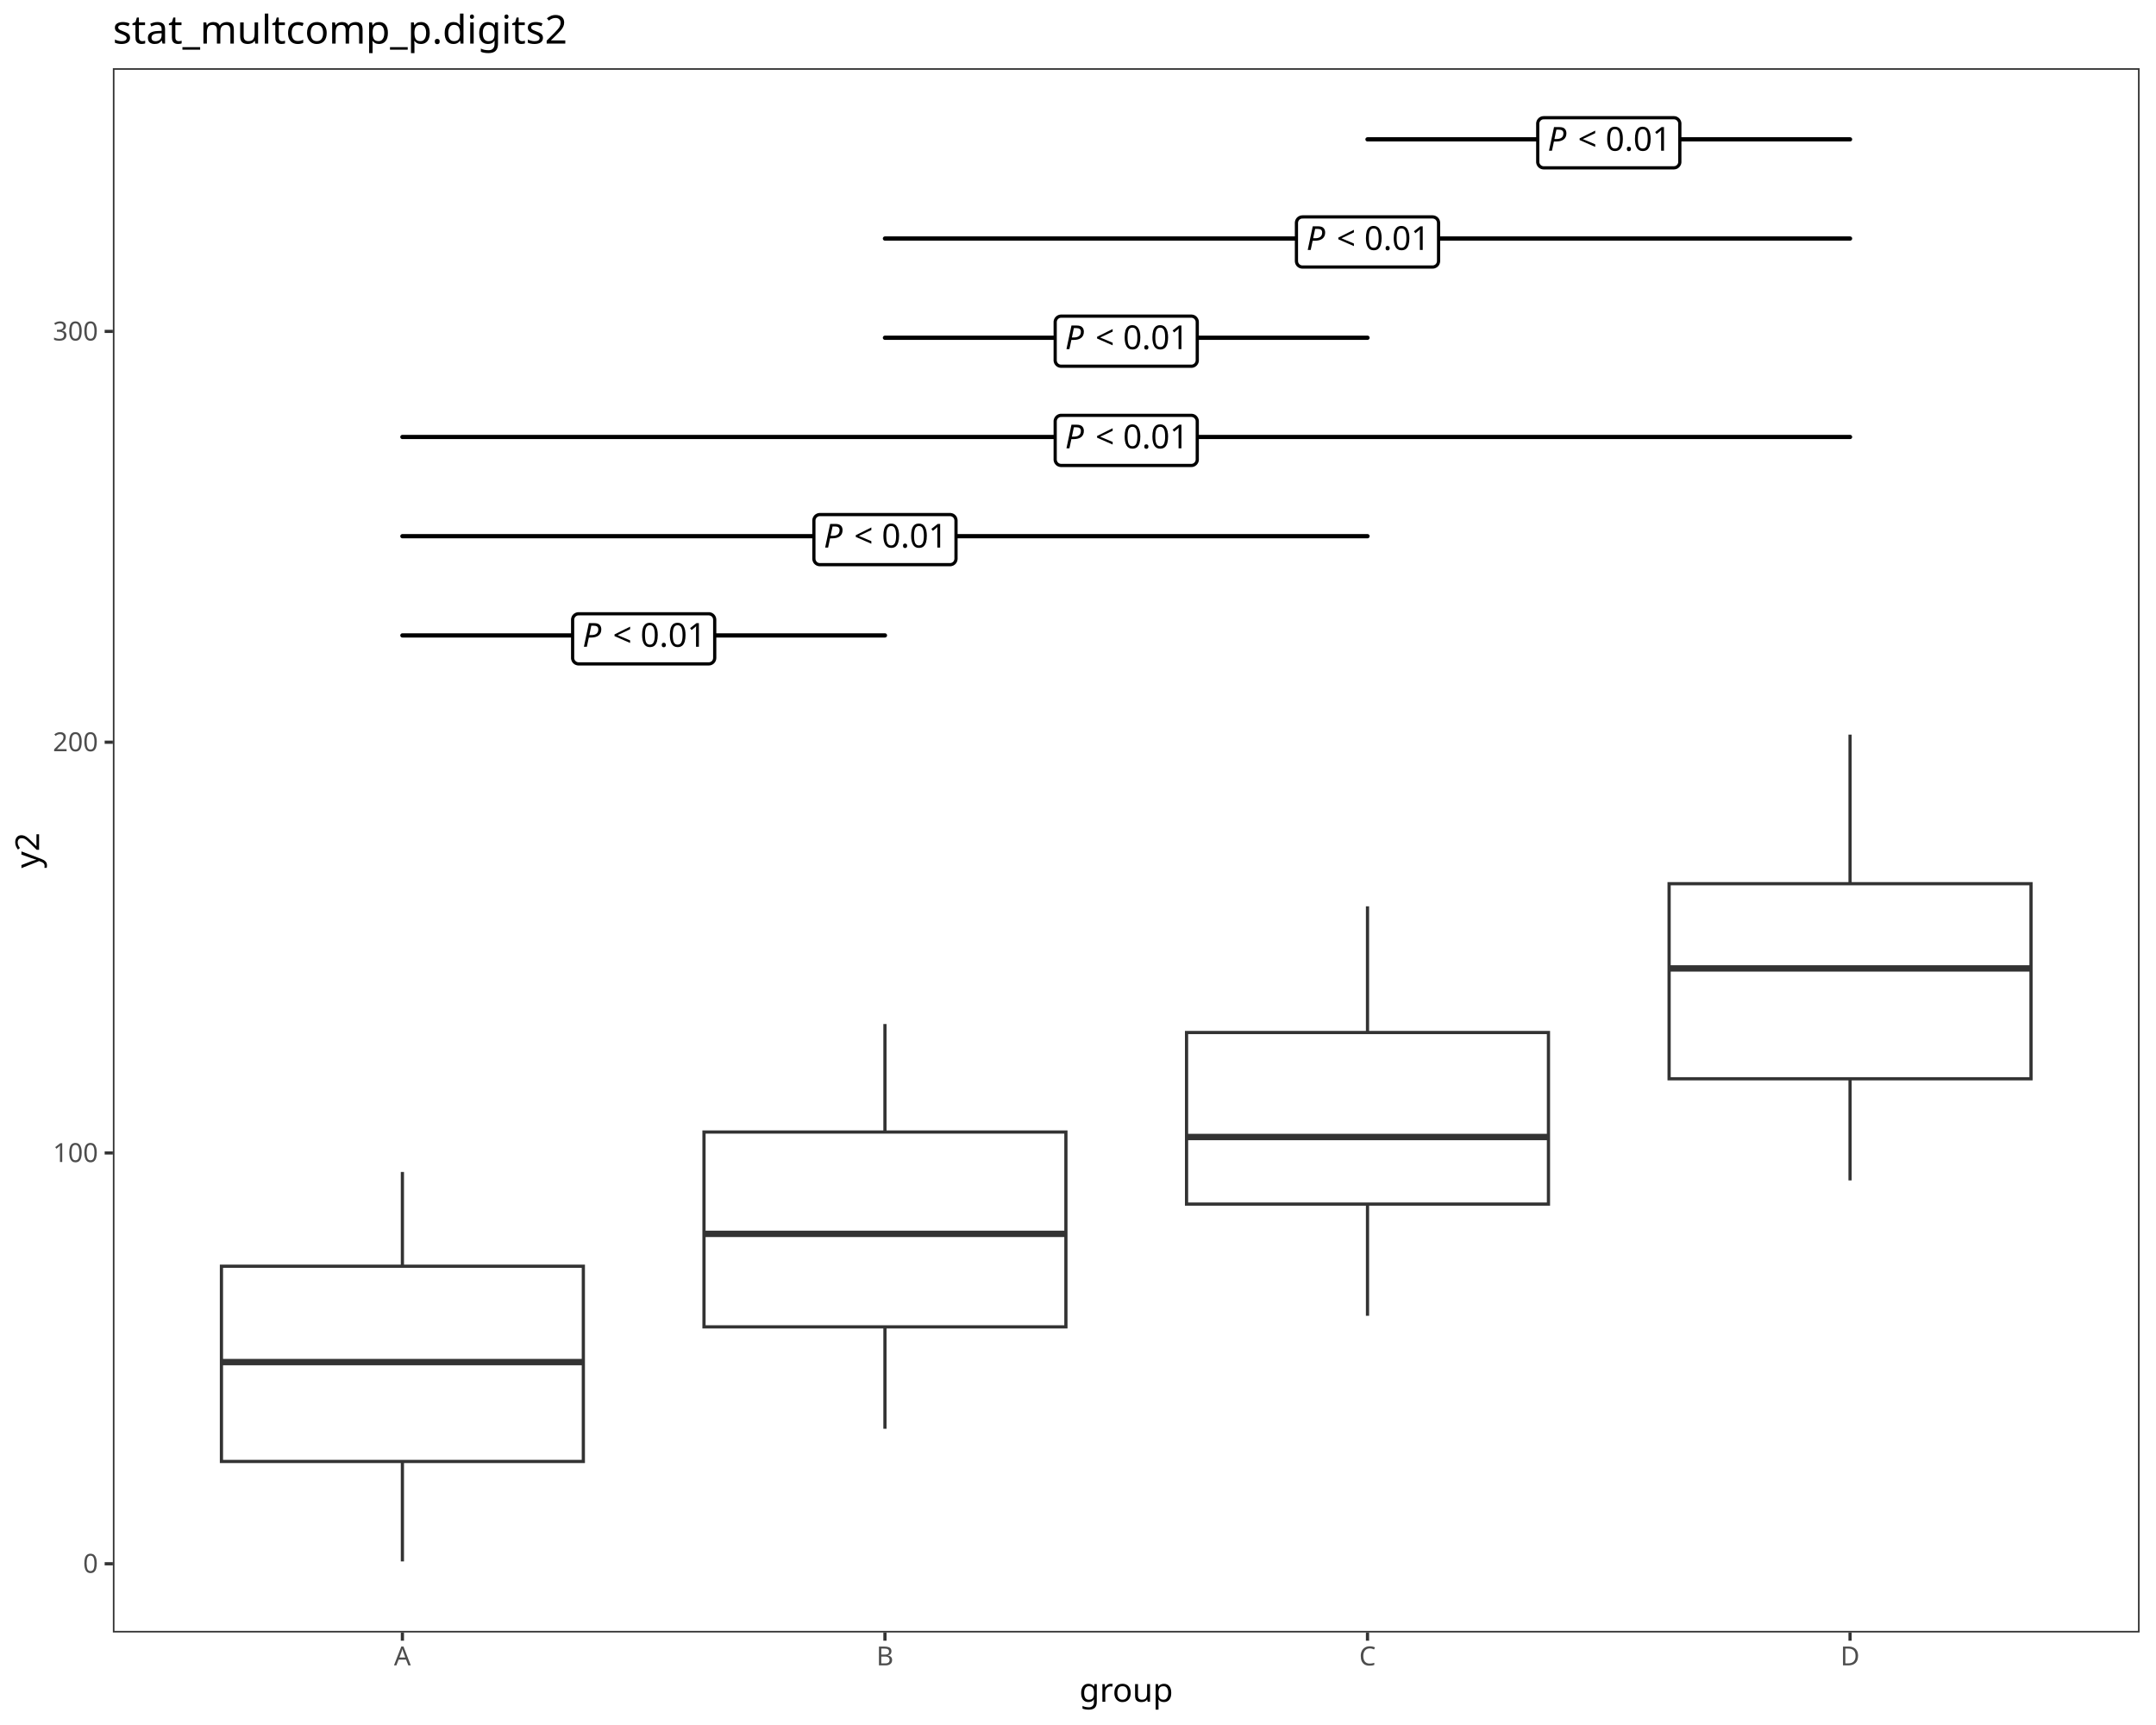
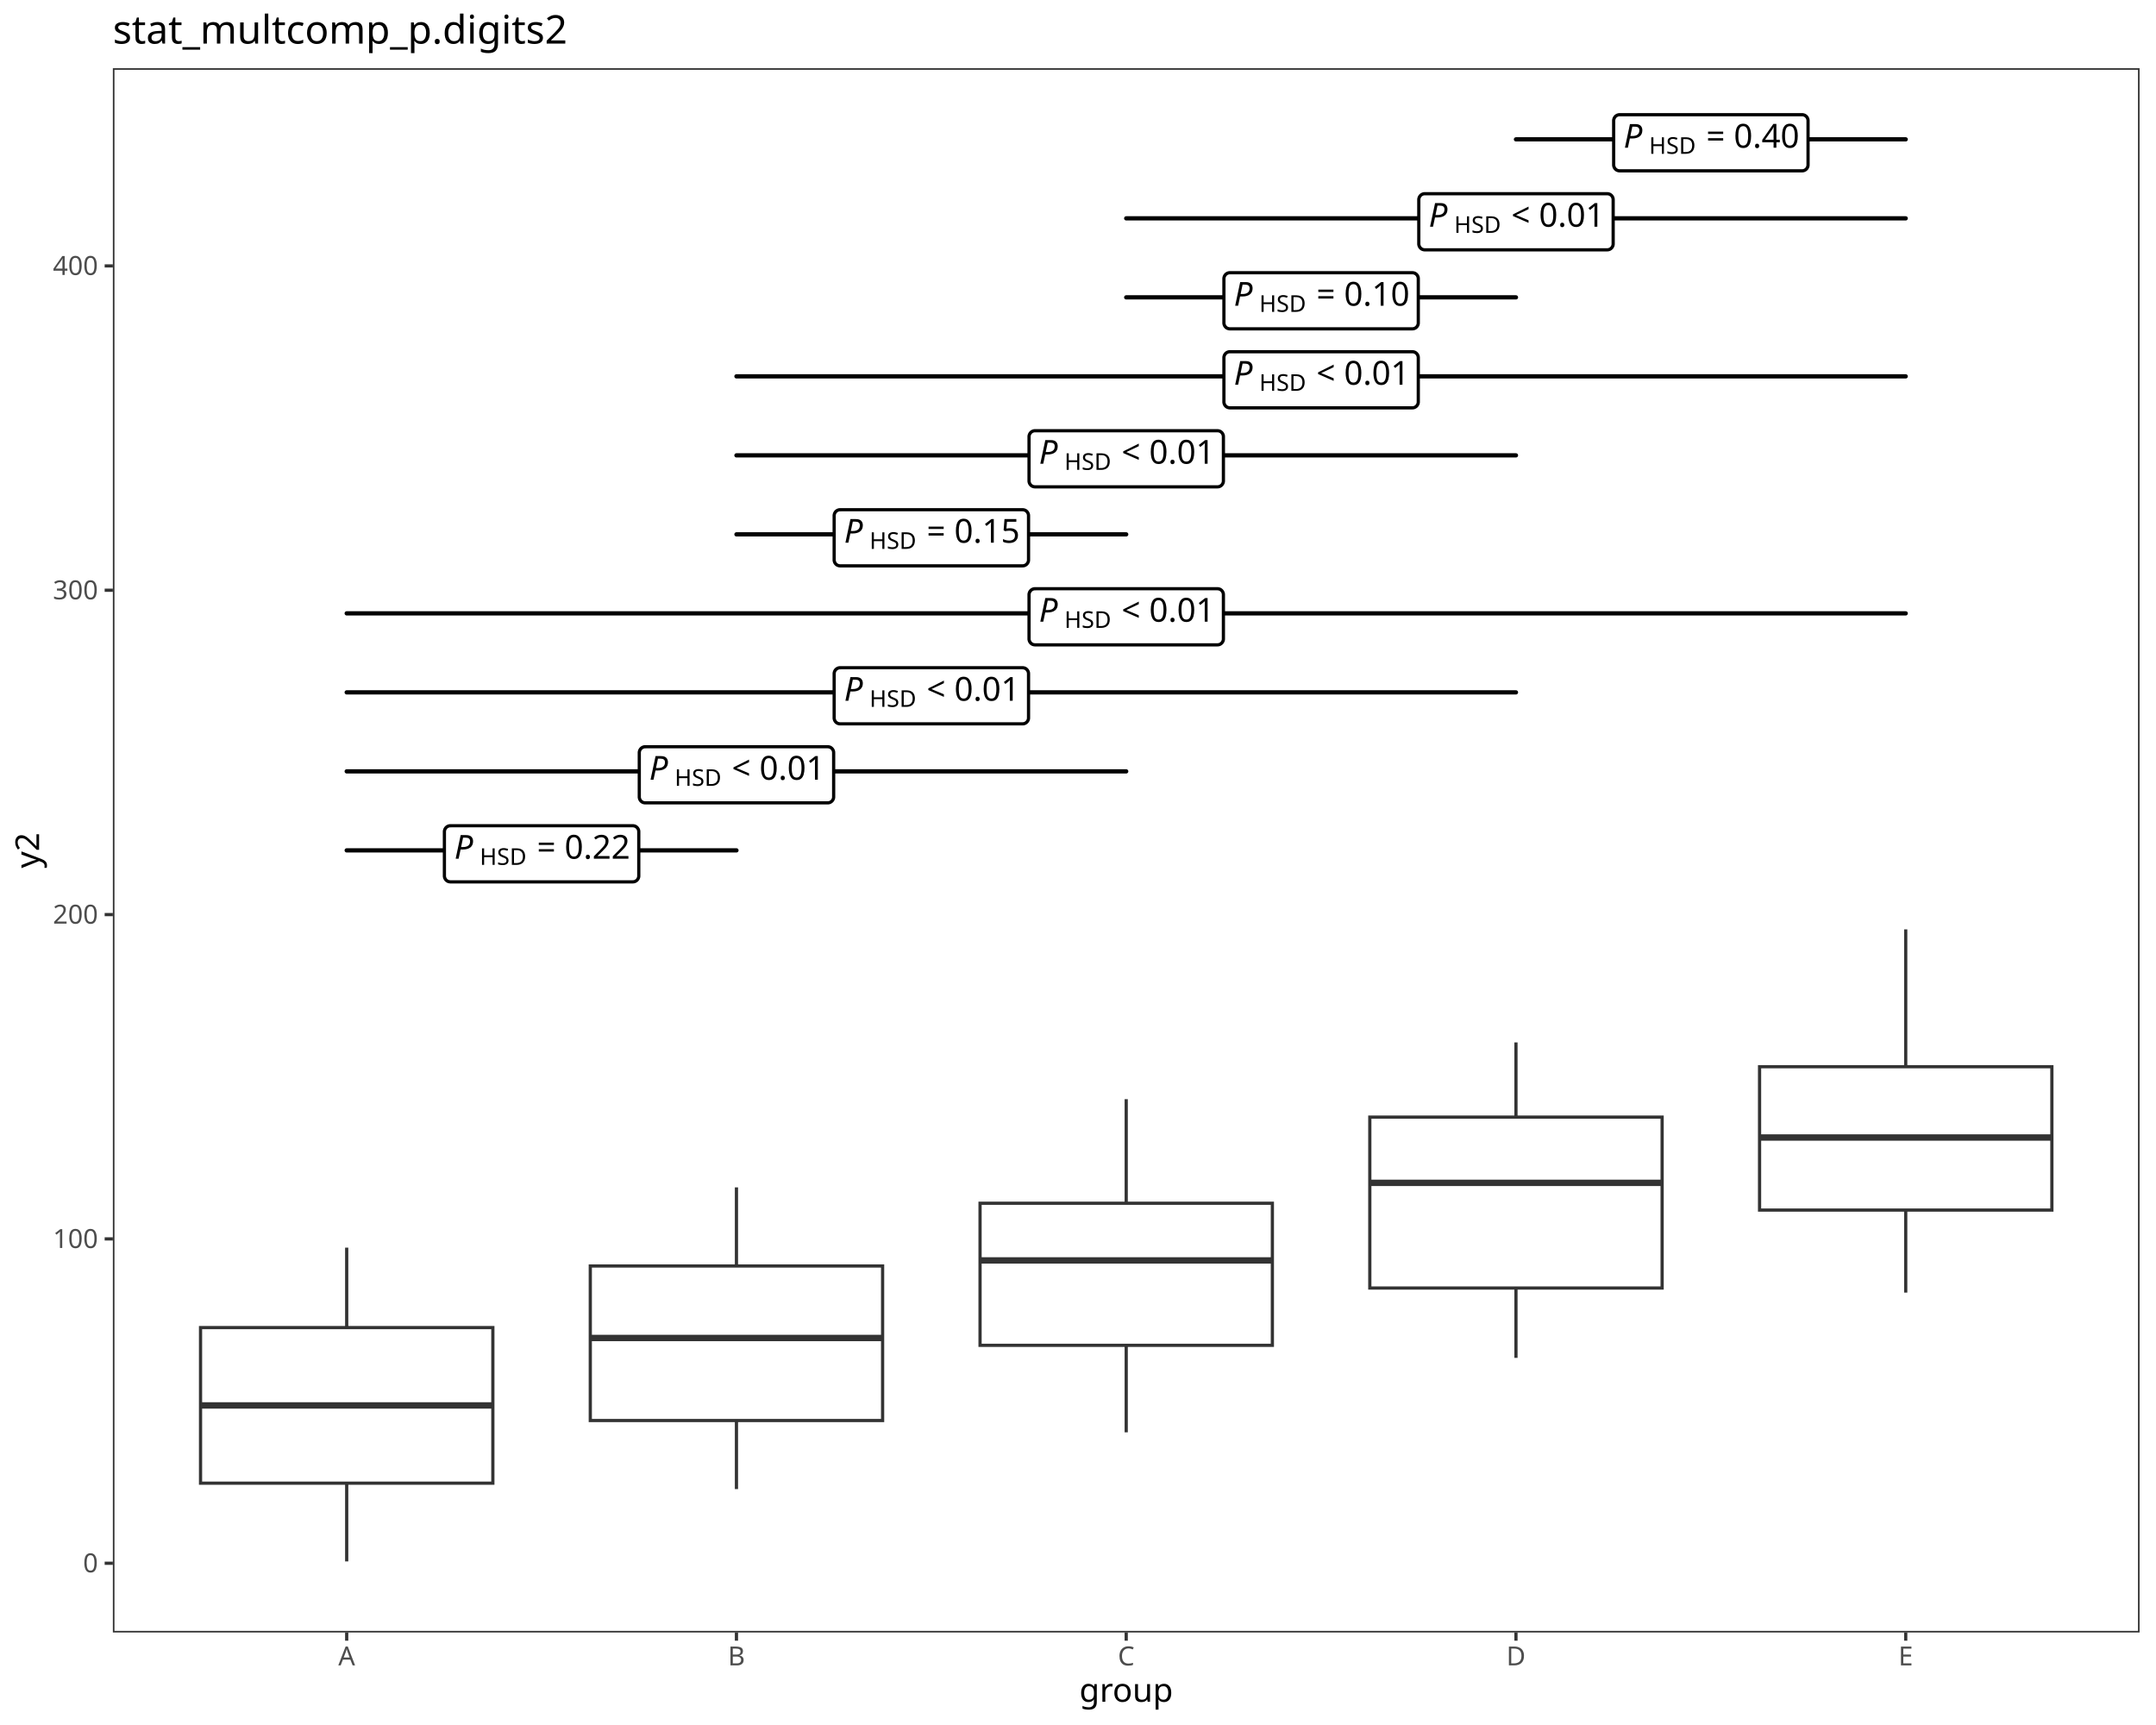
<svg xmlns="http://www.w3.org/2000/svg" class="svglite" data-engine-version="2.0" width="720.00pt" height="576.00pt" viewBox="0 0 720.00 576.00">
  <defs>
    <style type="text/css">
    .svglite line, .svglite polyline, .svglite polygon, .svglite path, .svglite rect, .svglite circle {
      fill: none;
      stroke: #000000;
      stroke-linecap: round;
      stroke-linejoin: round;
      stroke-miterlimit: 10.00;
    }
  </style>
  </defs>
  <rect width="100%" height="100%" style="stroke: none; fill: #FFFFFF;" />
  <defs>
    <clipPath id="cpMC4wMHw3MjAuMDB8MC4wMHw1NzYuMDA=">
      <rect x="0.00" y="0.00" width="720.00" height="576.00" />
    </clipPath>
  </defs>
  <g clip-path="url(#cpMC4wMHw3MjAuMDB8MC4wMHw1NzYuMDA=)">
    <rect x="0.00" y="0.00" width="720.00" height="576.00" style="stroke-width: 1.07; stroke: #FFFFFF; fill: #FFFFFF;" />
  </g>
  <defs>
    <clipPath id="cpMzcuNjl8NzE0LjUyfDIyLjc4fDU0NS4xMQ==">
      <rect x="37.69" y="22.78" width="676.83" height="522.33" />
    </clipPath>
  </defs>
  <g clip-path="url(#cpMzcuNjl8NzE0LjUyfDIyLjc4fDU0NS4xMQ==)">
    <rect x="37.69" y="22.78" width="676.83" height="522.33" style="stroke-width: 1.07; stroke: none; fill: #FFFFFF;" />
-     <line x1="134.38" y1="422.81" x2="134.38" y2="391.33" style="stroke-width: 1.07; stroke: #333333; stroke-linecap: butt;" />
-     <line x1="134.38" y1="488.00" x2="134.38" y2="521.37" style="stroke-width: 1.07; stroke: #333333; stroke-linecap: butt;" />
-     <polygon points="73.95,422.81 73.95,488.00 194.81,488.00 194.81,422.81 73.95,422.81 " style="stroke-width: 1.07; stroke: #333333; stroke-linecap: butt; stroke-linejoin: miter; fill: #FFFFFF;" />
-     <line x1="73.95" y1="454.82" x2="194.81" y2="454.82" style="stroke-width: 2.13; stroke: #333333; stroke-linecap: butt; stroke-linejoin: miter;" />
-     <line x1="295.53" y1="378.00" x2="295.53" y2="341.94" style="stroke-width: 1.07; stroke: #333333; stroke-linecap: butt;" />
-     <line x1="295.53" y1="443.06" x2="295.53" y2="477.08" style="stroke-width: 1.07; stroke: #333333; stroke-linecap: butt;" />
-     <polygon points="235.10,378.00 235.10,443.06 355.96,443.06 355.96,378.00 235.10,378.00 " style="stroke-width: 1.07; stroke: #333333; stroke-linecap: butt; stroke-linejoin: miter; fill: #FFFFFF;" />
-     <line x1="235.10" y1="412.00" x2="355.96" y2="412.00" style="stroke-width: 2.13; stroke: #333333; stroke-linecap: butt; stroke-linejoin: miter;" />
-     <line x1="456.68" y1="344.77" x2="456.68" y2="302.63" style="stroke-width: 1.07; stroke: #333333; stroke-linecap: butt;" />
-     <line x1="456.68" y1="402.06" x2="456.68" y2="439.35" style="stroke-width: 1.07; stroke: #333333; stroke-linecap: butt;" />
-     <polygon points="396.25,344.77 396.25,402.06 517.11,402.06 517.11,344.77 396.25,344.77 " style="stroke-width: 1.07; stroke: #333333; stroke-linecap: butt; stroke-linejoin: miter; fill: #FFFFFF;" />
-     <line x1="396.25" y1="379.66" x2="517.11" y2="379.66" style="stroke-width: 2.13; stroke: #333333; stroke-linecap: butt; stroke-linejoin: miter;" />
-     <line x1="617.83" y1="295.08" x2="617.83" y2="245.30" style="stroke-width: 1.07; stroke: #333333; stroke-linecap: butt;" />
-     <line x1="617.83" y1="360.22" x2="617.83" y2="394.15" style="stroke-width: 1.07; stroke: #333333; stroke-linecap: butt;" />
-     <polygon points="557.40,295.08 557.40,360.22 678.26,360.22 678.26,295.08 557.40,295.08 " style="stroke-width: 1.07; stroke: #333333; stroke-linecap: butt; stroke-linejoin: miter; fill: #FFFFFF;" />
-     <line x1="557.40" y1="323.37" x2="678.26" y2="323.37" style="stroke-width: 2.13; stroke: #333333; stroke-linecap: butt; stroke-linejoin: miter;" />
-     <line x1="134.38" y1="212.17" x2="295.53" y2="212.17" style="stroke-width: 1.42;" />
-     <polygon points="193.21,221.68 236.69,221.68 236.61,221.68 236.93,221.67 237.25,221.60 237.54,221.49 237.82,221.33 238.07,221.13 238.28,220.89 238.45,220.62 238.58,220.32 238.65,220.01 238.68,219.69 238.68,219.69 238.68,206.94 238.68,206.94 238.65,206.62 238.58,206.31 238.45,206.01 238.28,205.74 238.07,205.50 237.82,205.30 237.54,205.14 237.25,205.03 236.93,204.96 236.69,204.95 193.21,204.95 193.45,204.96 193.13,204.95 192.82,204.99 192.51,205.08 192.22,205.22 191.96,205.40 191.73,205.62 191.53,205.87 191.39,206.16 191.29,206.46 191.23,206.78 191.23,206.94 191.23,219.69 191.23,219.53 191.23,219.85 191.29,220.17 191.39,220.47 191.53,220.76 191.73,221.01 191.96,221.23 192.22,221.41 192.51,221.55 192.82,221.64 193.13,221.68 " style="stroke-width: 1.07; fill: #FFFFFF;" />
-     <text x="194.54" y="215.97" style="font-size: 11.04px; font-style: italic; font-family: sans;" textLength="7.37px" lengthAdjust="spacingAndGlyphs">P</text>
-     <text x="201.90" y="215.97" style="font-size: 11.04px; font-family: sans;" textLength="2.76px" lengthAdjust="spacingAndGlyphs"> </text>
-     <text x="204.67" y="215.97" style="font-size: 11.04px; font-family: sans;" textLength="6.45px" lengthAdjust="spacingAndGlyphs">&lt;</text>
-     <text x="211.12" y="215.97" style="font-size: 11.04px; font-family: sans;" textLength="2.76px" lengthAdjust="spacingAndGlyphs"> </text>
-     <text x="213.88" y="215.97" style="font-size: 11.04px; font-family: sans;" textLength="21.49px" lengthAdjust="spacingAndGlyphs">0.01</text>
-     <line x1="134.38" y1="179.04" x2="456.68" y2="179.04" style="stroke-width: 1.42;" />
-     <polygon points="273.79,188.55 317.27,188.55 317.19,188.55 317.51,188.54 317.82,188.47 318.12,188.36 318.40,188.20 318.64,188.00 318.86,187.76 319.03,187.49 319.15,187.19 319.23,186.88 319.26,186.57 319.26,186.57 319.26,173.81 319.26,173.81 319.23,173.49 319.15,173.18 319.03,172.88 318.86,172.61 318.64,172.37 318.40,172.17 318.12,172.01 317.82,171.90 317.51,171.83 317.27,171.82 273.79,171.82 274.03,171.83 273.71,171.82 273.39,171.86 273.09,171.95 272.80,172.09 272.53,172.27 272.30,172.49 272.11,172.75 271.96,173.03 271.86,173.33 271.81,173.65 271.80,173.81 271.80,186.57 271.81,186.41 271.81,186.72 271.86,187.04 271.96,187.34 272.11,187.63 272.30,187.88 272.53,188.10 272.80,188.29 273.09,188.42 273.39,188.51 273.71,188.55 " style="stroke-width: 1.07; fill: #FFFFFF;" />
-     <text x="275.11" y="182.84" style="font-size: 11.04px; font-style: italic; font-family: sans;" textLength="7.37px" lengthAdjust="spacingAndGlyphs">P</text>
-     <text x="282.48" y="182.84" style="font-size: 11.04px; font-family: sans;" textLength="2.76px" lengthAdjust="spacingAndGlyphs"> </text>
-     <text x="285.24" y="182.84" style="font-size: 11.04px; font-family: sans;" textLength="6.45px" lengthAdjust="spacingAndGlyphs">&lt;</text>
-     <text x="291.69" y="182.84" style="font-size: 11.04px; font-family: sans;" textLength="2.76px" lengthAdjust="spacingAndGlyphs"> </text>
-     <text x="294.46" y="182.84" style="font-size: 11.04px; font-family: sans;" textLength="21.49px" lengthAdjust="spacingAndGlyphs">0.01</text>
-     <line x1="134.38" y1="145.91" x2="617.83" y2="145.91" style="stroke-width: 1.42;" />
-     <polygon points="354.37,155.42 397.84,155.42 397.76,155.42 398.08,155.41 398.40,155.35 398.70,155.23 398.97,155.07 399.22,154.87 399.43,154.63 399.60,154.36 399.73,154.07 399.81,153.76 399.83,153.44 399.83,153.44 399.83,140.68 399.83,140.68 399.81,140.36 399.73,140.05 399.60,139.76 399.43,139.49 399.22,139.25 398.97,139.04 398.70,138.88 398.40,138.77 398.08,138.71 397.84,138.69 354.37,138.69 354.60,138.71 354.29,138.69 353.97,138.73 353.66,138.82 353.37,138.96 353.11,139.14 352.88,139.36 352.69,139.62 352.54,139.90 352.44,140.20 352.38,140.52 352.38,140.68 352.38,153.44 352.38,153.28 352.38,153.60 352.44,153.91 352.54,154.22 352.69,154.50 352.88,154.75 353.11,154.98 353.37,155.16 353.66,155.29 353.97,155.38 354.29,155.42 " style="stroke-width: 1.07; fill: #FFFFFF;" />
-     <text x="355.69" y="149.71" style="font-size: 11.04px; font-style: italic; font-family: sans;" textLength="7.37px" lengthAdjust="spacingAndGlyphs">P</text>
-     <text x="363.06" y="149.71" style="font-size: 11.04px; font-family: sans;" textLength="2.76px" lengthAdjust="spacingAndGlyphs"> </text>
-     <text x="365.82" y="149.71" style="font-size: 11.04px; font-family: sans;" textLength="6.45px" lengthAdjust="spacingAndGlyphs">&lt;</text>
-     <text x="372.27" y="149.71" style="font-size: 11.04px; font-family: sans;" textLength="2.76px" lengthAdjust="spacingAndGlyphs"> </text>
-     <text x="375.03" y="149.71" style="font-size: 11.04px; font-family: sans;" textLength="21.49px" lengthAdjust="spacingAndGlyphs">0.01</text>
-     <line x1="295.53" y1="112.78" x2="456.68" y2="112.78" style="stroke-width: 1.42;" />
-     <polygon points="354.37,122.29 397.84,122.29 397.76,122.29 398.08,122.28 398.40,122.22 398.70,122.10 398.97,121.94 399.22,121.74 399.43,121.50 399.60,121.23 399.73,120.94 399.81,120.63 399.83,120.31 399.83,120.31 399.83,107.55 399.83,107.55 399.81,107.23 399.73,106.92 399.60,106.63 399.43,106.36 399.22,106.12 398.97,105.91 398.70,105.75 398.40,105.64 398.08,105.58 397.84,105.56 354.37,105.56 354.60,105.58 354.29,105.56 353.97,105.60 353.66,105.69 353.37,105.83 353.11,106.01 352.88,106.23 352.69,106.49 352.54,106.77 352.44,107.07 352.38,107.39 352.38,107.55 352.38,120.31 352.38,120.15 352.38,120.47 352.44,120.78 352.54,121.09 352.69,121.37 352.88,121.63 353.11,121.85 353.37,122.03 353.66,122.17 353.97,122.25 354.29,122.29 " style="stroke-width: 1.07; fill: #FFFFFF;" />
-     <text x="355.69" y="116.59" style="font-size: 11.04px; font-style: italic; font-family: sans;" textLength="7.37px" lengthAdjust="spacingAndGlyphs">P</text>
-     <text x="363.06" y="116.59" style="font-size: 11.04px; font-family: sans;" textLength="2.76px" lengthAdjust="spacingAndGlyphs"> </text>
-     <text x="365.82" y="116.59" style="font-size: 11.04px; font-family: sans;" textLength="6.45px" lengthAdjust="spacingAndGlyphs">&lt;</text>
-     <text x="372.27" y="116.59" style="font-size: 11.04px; font-family: sans;" textLength="2.76px" lengthAdjust="spacingAndGlyphs"> </text>
-     <text x="375.03" y="116.59" style="font-size: 11.04px; font-family: sans;" textLength="21.49px" lengthAdjust="spacingAndGlyphs">0.01</text>
-     <line x1="295.53" y1="79.65" x2="617.83" y2="79.65" style="stroke-width: 1.42;" />
-     <polygon points="434.94,89.17 478.42,89.17 478.34,89.16 478.66,89.15 478.97,89.09 479.27,88.97 479.55,88.81 479.80,88.61 480.01,88.37 480.18,88.10 480.30,87.81 480.38,87.50 480.41,87.18 480.41,87.18 480.41,74.42 480.41,74.42 480.38,74.10 480.30,73.79 480.18,73.50 480.01,73.23 479.80,72.99 479.55,72.79 479.27,72.63 478.97,72.51 478.66,72.45 478.42,72.43 434.94,72.43 435.18,72.45 434.86,72.44 434.54,72.47 434.24,72.56 433.95,72.70 433.68,72.88 433.45,73.10 433.26,73.36 433.11,73.64 433.01,73.95 432.96,74.26 432.95,74.42 432.95,87.18 432.96,87.02 432.96,87.34 433.01,87.65 433.11,87.96 433.26,88.24 433.45,88.50 433.68,88.72 433.95,88.90 434.24,89.04 434.54,89.13 434.86,89.16 " style="stroke-width: 1.07; fill: #FFFFFF;" />
-     <text x="436.27" y="83.46" style="font-size: 11.04px; font-style: italic; font-family: sans;" textLength="7.37px" lengthAdjust="spacingAndGlyphs">P</text>
-     <text x="443.63" y="83.46" style="font-size: 11.04px; font-family: sans;" textLength="2.76px" lengthAdjust="spacingAndGlyphs"> </text>
-     <text x="446.39" y="83.46" style="font-size: 11.04px; font-family: sans;" textLength="6.45px" lengthAdjust="spacingAndGlyphs">&lt;</text>
-     <text x="452.84" y="83.46" style="font-size: 11.04px; font-family: sans;" textLength="2.76px" lengthAdjust="spacingAndGlyphs"> </text>
-     <text x="455.61" y="83.46" style="font-size: 11.04px; font-family: sans;" textLength="21.49px" lengthAdjust="spacingAndGlyphs">0.01</text>
-     <line x1="456.68" y1="46.53" x2="617.83" y2="46.53" style="stroke-width: 1.42;" />
-     <polygon points="515.52,56.04 558.99,56.04 558.91,56.04 559.23,56.02 559.55,55.96 559.85,55.85 560.12,55.69 560.37,55.48 560.58,55.24 560.75,54.97 560.88,54.68 560.96,54.37 560.98,54.05 560.98,54.05 560.98,41.29 560.98,41.29 560.96,40.97 560.88,40.66 560.75,40.37 560.58,40.10 560.37,39.86 560.12,39.66 559.85,39.50 559.55,39.38 559.23,39.32 558.99,39.31 515.52,39.31 515.76,39.32 515.44,39.31 515.12,39.35 514.81,39.43 514.52,39.57 514.26,39.75 514.03,39.98 513.84,40.23 513.69,40.51 513.59,40.82 513.53,41.13 513.53,41.29 513.53,54.05 513.53,53.89 513.53,54.21 513.59,54.53 513.69,54.83 513.84,55.11 514.03,55.37 514.26,55.59 514.52,55.77 514.81,55.91 515.12,56.00 515.44,56.04 " style="stroke-width: 1.07; fill: #FFFFFF;" />
-     <text x="516.84" y="50.33" style="font-size: 11.04px; font-style: italic; font-family: sans;" textLength="7.37px" lengthAdjust="spacingAndGlyphs">P</text>
-     <text x="524.21" y="50.33" style="font-size: 11.04px; font-family: sans;" textLength="2.76px" lengthAdjust="spacingAndGlyphs"> </text>
-     <text x="526.97" y="50.33" style="font-size: 11.04px; font-family: sans;" textLength="6.45px" lengthAdjust="spacingAndGlyphs">&lt;</text>
-     <text x="533.42" y="50.33" style="font-size: 11.04px; font-family: sans;" textLength="2.76px" lengthAdjust="spacingAndGlyphs"> </text>
-     <text x="536.18" y="50.33" style="font-size: 11.04px; font-family: sans;" textLength="21.49px" lengthAdjust="spacingAndGlyphs">0.01</text>
+     <line x1="115.78" y1="443.30" x2="115.78" y2="416.60" style="stroke-width: 1.07; stroke: #333333; stroke-linecap: butt;" />
+     <line x1="115.78" y1="495.25" x2="115.78" y2="521.37" style="stroke-width: 1.07; stroke: #333333; stroke-linecap: butt;" />
+     <polygon points="66.97,443.30 66.97,495.25 164.59,495.25 164.59,443.30 66.97,443.30 " style="stroke-width: 1.07; stroke: #333333; stroke-linecap: butt; stroke-linejoin: miter; fill: #FFFFFF;" />
+     <line x1="66.97" y1="469.29" x2="164.59" y2="469.29" style="stroke-width: 2.13; stroke: #333333; stroke-linecap: butt; stroke-linejoin: miter;" />
+     <line x1="245.94" y1="422.73" x2="245.94" y2="396.48" style="stroke-width: 1.07; stroke: #333333; stroke-linecap: butt;" />
+     <line x1="245.94" y1="474.33" x2="245.94" y2="497.23" style="stroke-width: 1.07; stroke: #333333; stroke-linecap: butt;" />
+     <polygon points="197.13,422.73 197.13,474.33 294.75,474.33 294.75,422.73 197.13,422.73 " style="stroke-width: 1.07; stroke: #333333; stroke-linecap: butt; stroke-linejoin: miter; fill: #FFFFFF;" />
+     <line x1="197.13" y1="446.77" x2="294.75" y2="446.77" style="stroke-width: 2.13; stroke: #333333; stroke-linecap: butt; stroke-linejoin: miter;" />
+     <line x1="376.10" y1="401.78" x2="376.10" y2="367.02" style="stroke-width: 1.07; stroke: #333333; stroke-linecap: butt;" />
+     <line x1="376.10" y1="449.22" x2="376.10" y2="478.27" style="stroke-width: 1.07; stroke: #333333; stroke-linecap: butt;" />
+     <polygon points="327.29,401.78 327.29,449.22 424.91,449.22 424.91,401.78 327.29,401.78 " style="stroke-width: 1.07; stroke: #333333; stroke-linecap: butt; stroke-linejoin: miter; fill: #FFFFFF;" />
+     <line x1="327.29" y1="420.87" x2="424.91" y2="420.87" style="stroke-width: 2.13; stroke: #333333; stroke-linecap: butt; stroke-linejoin: miter;" />
+     <line x1="506.26" y1="373.02" x2="506.26" y2="348.07" style="stroke-width: 1.07; stroke: #333333; stroke-linecap: butt;" />
+     <line x1="506.26" y1="430.09" x2="506.26" y2="453.41" style="stroke-width: 1.07; stroke: #333333; stroke-linecap: butt;" />
+     <polygon points="457.45,373.02 457.45,430.09 555.07,430.09 555.07,373.02 457.45,373.02 " style="stroke-width: 1.07; stroke: #333333; stroke-linecap: butt; stroke-linejoin: miter; fill: #FFFFFF;" />
+     <line x1="457.45" y1="394.97" x2="555.07" y2="394.97" style="stroke-width: 2.13; stroke: #333333; stroke-linecap: butt; stroke-linejoin: miter;" />
+     <line x1="636.42" y1="356.19" x2="636.42" y2="310.33" style="stroke-width: 1.07; stroke: #333333; stroke-linecap: butt;" />
+     <line x1="636.42" y1="404.06" x2="636.42" y2="431.61" style="stroke-width: 1.07; stroke: #333333; stroke-linecap: butt;" />
+     <polygon points="587.61,356.19 587.61,404.06 685.23,404.06 685.23,356.19 587.61,356.19 " style="stroke-width: 1.07; stroke: #333333; stroke-linecap: butt; stroke-linejoin: miter; fill: #FFFFFF;" />
+     <line x1="587.61" y1="379.83" x2="685.23" y2="379.83" style="stroke-width: 2.13; stroke: #333333; stroke-linecap: butt; stroke-linejoin: miter;" />
+     <line x1="115.78" y1="283.95" x2="245.94" y2="283.95" style="stroke-width: 1.42;" />
+     <polygon points="150.39,294.47 211.33,294.47 211.25,294.46 211.57,294.45 211.89,294.39 212.19,294.27 212.46,294.11 212.71,293.91 212.92,293.67 213.09,293.40 213.22,293.11 213.30,292.80 213.32,292.48 213.32,292.48 213.32,277.71 213.32,277.71 213.30,277.39 213.22,277.08 213.09,276.79 212.92,276.52 212.71,276.28 212.46,276.07 212.19,275.91 211.89,275.80 211.57,275.74 211.33,275.72 150.39,275.72 150.63,275.74 150.31,275.72 150.00,275.76 149.69,275.85 149.40,275.99 149.14,276.17 148.91,276.39 148.72,276.65 148.57,276.93 148.47,277.23 148.41,277.55 148.41,277.71 148.41,292.48 148.41,292.32 148.41,292.64 148.47,292.95 148.57,293.26 148.72,293.54 148.91,293.80 149.14,294.02 149.40,294.20 149.69,294.34 150.00,294.42 150.31,294.46 " style="stroke-width: 1.07; fill: #FFFFFF;" />
+     <text x="151.72" y="286.74" style="font-size: 11.04px; font-style: italic; font-family: sans;" textLength="7.37px" lengthAdjust="spacingAndGlyphs">P</text>
+     <text x="160.22" y="288.79" style="font-size: 7.73px; font-family: sans;" textLength="16.32px" lengthAdjust="spacingAndGlyphs">HSD</text>
+     <text x="176.55" y="286.74" style="font-size: 11.04px; font-family: sans;" textLength="2.76px" lengthAdjust="spacingAndGlyphs"> </text>
+     <text x="179.31" y="286.74" style="font-size: 11.04px; font-family: sans;" textLength="6.45px" lengthAdjust="spacingAndGlyphs">=</text>
+     <text x="185.76" y="286.74" style="font-size: 11.04px; font-family: sans;" textLength="2.76px" lengthAdjust="spacingAndGlyphs"> </text>
+     <text x="188.52" y="286.74" style="font-size: 11.04px; font-family: sans;" textLength="21.49px" lengthAdjust="spacingAndGlyphs">0.22</text>
+     <line x1="115.78" y1="257.57" x2="376.10" y2="257.57" style="stroke-width: 1.42;" />
+     <polygon points="215.47,268.08 276.41,268.08 276.33,268.08 276.65,268.07 276.97,268.01 277.27,267.89 277.54,267.73 277.79,267.53 278.00,267.29 278.17,267.02 278.30,266.73 278.38,266.42 278.40,266.10 278.40,266.10 278.40,251.33 278.40,251.33 278.38,251.01 278.30,250.70 278.17,250.41 278.00,250.14 277.79,249.90 277.54,249.69 277.27,249.53 276.97,249.42 276.65,249.36 276.41,249.34 215.47,249.34 215.71,249.36 215.39,249.34 215.08,249.38 214.77,249.47 214.48,249.61 214.22,249.79 213.99,250.01 213.80,250.27 213.65,250.55 213.55,250.85 213.49,251.17 213.49,251.33 213.49,266.10 213.49,265.94 213.49,266.26 213.55,266.57 213.65,266.88 213.80,267.16 213.99,267.42 214.22,267.64 214.48,267.82 214.77,267.96 215.08,268.04 215.39,268.08 " style="stroke-width: 1.07; fill: #FFFFFF;" />
+     <text x="216.80" y="260.36" style="font-size: 11.04px; font-style: italic; font-family: sans;" textLength="7.37px" lengthAdjust="spacingAndGlyphs">P</text>
+     <text x="225.30" y="262.41" style="font-size: 7.73px; font-family: sans;" textLength="16.32px" lengthAdjust="spacingAndGlyphs">HSD</text>
+     <text x="241.63" y="260.36" style="font-size: 11.04px; font-family: sans;" textLength="2.76px" lengthAdjust="spacingAndGlyphs"> </text>
+     <text x="244.39" y="260.36" style="font-size: 11.04px; font-family: sans;" textLength="6.45px" lengthAdjust="spacingAndGlyphs">&lt;</text>
+     <text x="250.84" y="260.36" style="font-size: 11.04px; font-family: sans;" textLength="2.76px" lengthAdjust="spacingAndGlyphs"> </text>
+     <text x="253.60" y="260.36" style="font-size: 11.04px; font-family: sans;" textLength="21.49px" lengthAdjust="spacingAndGlyphs">0.01</text>
+     <line x1="115.78" y1="231.19" x2="506.26" y2="231.19" style="stroke-width: 1.42;" />
+     <polygon points="280.55,241.70 341.49,241.70 341.41,241.70 341.73,241.69 342.05,241.63 342.35,241.51 342.62,241.35 342.87,241.15 343.08,240.91 343.25,240.64 343.38,240.35 343.46,240.04 343.48,239.72 343.48,239.72 343.48,224.95 343.48,224.95 343.46,224.63 343.38,224.32 343.25,224.03 343.08,223.76 342.87,223.52 342.62,223.31 342.35,223.15 342.05,223.04 341.73,222.98 341.49,222.96 280.55,222.96 280.79,222.98 280.47,222.96 280.16,223.00 279.85,223.09 279.56,223.23 279.30,223.41 279.07,223.63 278.88,223.89 278.73,224.17 278.63,224.47 278.57,224.79 278.57,224.95 278.57,239.72 278.57,239.56 278.57,239.88 278.63,240.19 278.73,240.50 278.88,240.78 279.07,241.04 279.30,241.26 279.56,241.44 279.85,241.58 280.16,241.66 280.47,241.70 " style="stroke-width: 1.07; fill: #FFFFFF;" />
+     <text x="281.88" y="233.98" style="font-size: 11.04px; font-style: italic; font-family: sans;" textLength="7.37px" lengthAdjust="spacingAndGlyphs">P</text>
+     <text x="290.38" y="236.03" style="font-size: 7.73px; font-family: sans;" textLength="16.32px" lengthAdjust="spacingAndGlyphs">HSD</text>
+     <text x="306.71" y="233.98" style="font-size: 11.04px; font-family: sans;" textLength="2.76px" lengthAdjust="spacingAndGlyphs"> </text>
+     <text x="309.47" y="233.98" style="font-size: 11.04px; font-family: sans;" textLength="6.45px" lengthAdjust="spacingAndGlyphs">&lt;</text>
+     <text x="315.92" y="233.98" style="font-size: 11.04px; font-family: sans;" textLength="2.76px" lengthAdjust="spacingAndGlyphs"> </text>
+     <text x="318.68" y="233.98" style="font-size: 11.04px; font-family: sans;" textLength="21.49px" lengthAdjust="spacingAndGlyphs">0.01</text>
+     <line x1="115.78" y1="204.81" x2="636.42" y2="204.81" style="stroke-width: 1.42;" />
+     <polygon points="345.63,215.32 406.57,215.32 406.49,215.32 406.81,215.31 407.13,215.25 407.43,215.13 407.70,214.97 407.95,214.77 408.16,214.53 408.33,214.26 408.46,213.97 408.54,213.66 408.56,213.34 408.56,213.34 408.56,198.57 408.56,198.57 408.54,198.25 408.46,197.94 408.33,197.65 408.16,197.38 407.95,197.14 407.70,196.93 407.43,196.77 407.13,196.66 406.81,196.60 406.57,196.58 345.63,196.58 345.87,196.60 345.55,196.58 345.24,196.62 344.93,196.71 344.64,196.85 344.38,197.03 344.15,197.25 343.96,197.51 343.81,197.79 343.71,198.09 343.65,198.41 343.65,198.57 343.65,213.34 343.65,213.18 343.65,213.50 343.71,213.81 343.81,214.12 343.96,214.40 344.15,214.65 344.38,214.88 344.64,215.06 344.93,215.20 345.24,215.28 345.55,215.32 " style="stroke-width: 1.07; fill: #FFFFFF;" />
+     <text x="346.96" y="207.60" style="font-size: 11.04px; font-style: italic; font-family: sans;" textLength="7.37px" lengthAdjust="spacingAndGlyphs">P</text>
+     <text x="355.46" y="209.65" style="font-size: 7.73px; font-family: sans;" textLength="16.32px" lengthAdjust="spacingAndGlyphs">HSD</text>
+     <text x="371.79" y="207.60" style="font-size: 11.04px; font-family: sans;" textLength="2.76px" lengthAdjust="spacingAndGlyphs"> </text>
+     <text x="374.55" y="207.60" style="font-size: 11.04px; font-family: sans;" textLength="6.45px" lengthAdjust="spacingAndGlyphs">&lt;</text>
+     <text x="381.00" y="207.60" style="font-size: 11.04px; font-family: sans;" textLength="2.76px" lengthAdjust="spacingAndGlyphs"> </text>
+     <text x="383.76" y="207.60" style="font-size: 11.04px; font-family: sans;" textLength="21.49px" lengthAdjust="spacingAndGlyphs">0.01</text>
+     <line x1="245.94" y1="178.43" x2="376.10" y2="178.43" style="stroke-width: 1.42;" />
+     <polygon points="280.55,188.94 341.49,188.94 341.41,188.94 341.73,188.93 342.05,188.87 342.35,188.75 342.62,188.59 342.87,188.39 343.08,188.15 343.25,187.88 343.38,187.59 343.46,187.28 343.48,186.96 343.48,186.96 343.48,172.19 343.48,172.19 343.46,171.87 343.38,171.56 343.25,171.27 343.08,171.00 342.87,170.76 342.62,170.55 342.35,170.39 342.05,170.28 341.73,170.22 341.49,170.20 280.55,170.20 280.79,170.22 280.47,170.20 280.16,170.24 279.85,170.33 279.56,170.47 279.30,170.65 279.07,170.87 278.88,171.13 278.73,171.41 278.63,171.71 278.57,172.03 278.57,172.19 278.57,186.96 278.57,186.80 278.57,187.12 278.63,187.43 278.73,187.74 278.88,188.02 279.07,188.27 279.30,188.50 279.56,188.68 279.85,188.81 280.16,188.90 280.47,188.94 " style="stroke-width: 1.07; fill: #FFFFFF;" />
+     <text x="281.88" y="181.22" style="font-size: 11.04px; font-style: italic; font-family: sans;" textLength="7.37px" lengthAdjust="spacingAndGlyphs">P</text>
+     <text x="290.38" y="183.27" style="font-size: 7.73px; font-family: sans;" textLength="16.32px" lengthAdjust="spacingAndGlyphs">HSD</text>
+     <text x="306.71" y="181.22" style="font-size: 11.04px; font-family: sans;" textLength="2.76px" lengthAdjust="spacingAndGlyphs"> </text>
+     <text x="309.47" y="181.22" style="font-size: 11.04px; font-family: sans;" textLength="6.45px" lengthAdjust="spacingAndGlyphs">=</text>
+     <text x="315.92" y="181.22" style="font-size: 11.04px; font-family: sans;" textLength="2.76px" lengthAdjust="spacingAndGlyphs"> </text>
+     <text x="318.68" y="181.22" style="font-size: 11.04px; font-family: sans;" textLength="21.49px" lengthAdjust="spacingAndGlyphs">0.15</text>
+     <line x1="245.94" y1="152.05" x2="506.26" y2="152.05" style="stroke-width: 1.42;" />
+     <polygon points="345.63,162.56 406.57,162.56 406.49,162.56 406.81,162.55 407.13,162.49 407.43,162.37 407.70,162.21 407.95,162.01 408.16,161.77 408.33,161.50 408.46,161.21 408.54,160.90 408.56,160.58 408.56,160.58 408.56,145.81 408.56,145.81 408.54,145.49 408.46,145.18 408.33,144.89 408.16,144.61 407.95,144.38 407.70,144.17 407.43,144.01 407.13,143.90 406.81,143.84 406.57,143.82 345.63,143.82 345.87,143.84 345.55,143.82 345.24,143.86 344.93,143.95 344.64,144.09 344.38,144.27 344.15,144.49 343.96,144.75 343.81,145.03 343.71,145.33 343.65,145.65 343.65,145.81 343.65,160.58 343.65,160.42 343.65,160.74 343.71,161.05 343.81,161.36 343.96,161.64 344.15,161.89 344.38,162.12 344.64,162.30 344.93,162.43 345.24,162.52 345.55,162.56 " style="stroke-width: 1.07; fill: #FFFFFF;" />
+     <text x="346.96" y="154.84" style="font-size: 11.04px; font-style: italic; font-family: sans;" textLength="7.37px" lengthAdjust="spacingAndGlyphs">P</text>
+     <text x="355.46" y="156.89" style="font-size: 7.73px; font-family: sans;" textLength="16.32px" lengthAdjust="spacingAndGlyphs">HSD</text>
+     <text x="371.79" y="154.84" style="font-size: 11.04px; font-family: sans;" textLength="2.76px" lengthAdjust="spacingAndGlyphs"> </text>
+     <text x="374.55" y="154.84" style="font-size: 11.04px; font-family: sans;" textLength="6.45px" lengthAdjust="spacingAndGlyphs">&lt;</text>
+     <text x="381.00" y="154.84" style="font-size: 11.04px; font-family: sans;" textLength="2.76px" lengthAdjust="spacingAndGlyphs"> </text>
+     <text x="383.76" y="154.84" style="font-size: 11.04px; font-family: sans;" textLength="21.49px" lengthAdjust="spacingAndGlyphs">0.01</text>
+     <line x1="245.94" y1="125.67" x2="636.42" y2="125.67" style="stroke-width: 1.42;" />
+     <polygon points="410.71,136.18 471.65,136.18 471.57,136.18 471.89,136.17 472.21,136.11 472.51,135.99 472.78,135.83 473.03,135.63 473.24,135.39 473.41,135.12 473.54,134.83 473.62,134.52 473.64,134.20 473.64,134.20 473.64,119.43 473.64,119.43 473.62,119.11 473.54,118.80 473.41,118.50 473.24,118.23 473.03,118.00 472.78,117.79 472.51,117.63 472.21,117.52 471.89,117.46 471.65,117.44 410.71,117.44 410.95,117.46 410.63,117.44 410.32,117.48 410.01,117.57 409.72,117.71 409.46,117.89 409.23,118.11 409.04,118.37 408.89,118.65 408.79,118.95 408.73,119.27 408.73,119.43 408.73,134.20 408.73,134.04 408.73,134.36 408.79,134.67 408.89,134.98 409.04,135.26 409.23,135.51 409.46,135.74 409.72,135.92 410.01,136.05 410.32,136.14 410.63,136.18 " style="stroke-width: 1.07; fill: #FFFFFF;" />
+     <text x="412.04" y="128.46" style="font-size: 11.04px; font-style: italic; font-family: sans;" textLength="7.37px" lengthAdjust="spacingAndGlyphs">P</text>
+     <text x="420.54" y="130.51" style="font-size: 7.73px; font-family: sans;" textLength="16.32px" lengthAdjust="spacingAndGlyphs">HSD</text>
+     <text x="436.87" y="128.46" style="font-size: 11.04px; font-family: sans;" textLength="2.76px" lengthAdjust="spacingAndGlyphs"> </text>
+     <text x="439.63" y="128.46" style="font-size: 11.04px; font-family: sans;" textLength="6.45px" lengthAdjust="spacingAndGlyphs">&lt;</text>
+     <text x="446.08" y="128.46" style="font-size: 11.04px; font-family: sans;" textLength="2.76px" lengthAdjust="spacingAndGlyphs"> </text>
+     <text x="448.84" y="128.46" style="font-size: 11.04px; font-family: sans;" textLength="21.49px" lengthAdjust="spacingAndGlyphs">0.01</text>
+     <line x1="376.10" y1="99.29" x2="506.26" y2="99.29" style="stroke-width: 1.42;" />
+     <polygon points="410.71,109.80 471.65,109.80 471.57,109.80 471.89,109.79 472.21,109.72 472.51,109.61 472.78,109.45 473.03,109.25 473.24,109.01 473.41,108.74 473.54,108.45 473.62,108.13 473.64,107.82 473.64,107.82 473.64,93.05 473.64,93.05 473.62,92.73 473.54,92.42 473.41,92.12 473.24,91.85 473.03,91.61 472.78,91.41 472.51,91.25 472.21,91.14 471.89,91.08 471.65,91.06 410.71,91.06 410.95,91.08 410.63,91.06 410.32,91.10 410.01,91.19 409.72,91.33 409.46,91.51 409.23,91.73 409.04,91.99 408.89,92.27 408.79,92.57 408.73,92.89 408.73,93.05 408.73,107.82 408.73,107.66 408.73,107.98 408.79,108.29 408.89,108.60 409.04,108.88 409.23,109.13 409.46,109.36 409.72,109.54 410.01,109.67 410.32,109.76 410.63,109.80 " style="stroke-width: 1.07; fill: #FFFFFF;" />
+     <text x="412.04" y="102.08" style="font-size: 11.04px; font-style: italic; font-family: sans;" textLength="7.37px" lengthAdjust="spacingAndGlyphs">P</text>
+     <text x="420.54" y="104.13" style="font-size: 7.73px; font-family: sans;" textLength="16.32px" lengthAdjust="spacingAndGlyphs">HSD</text>
+     <text x="436.87" y="102.08" style="font-size: 11.04px; font-family: sans;" textLength="2.76px" lengthAdjust="spacingAndGlyphs"> </text>
+     <text x="439.63" y="102.08" style="font-size: 11.04px; font-family: sans;" textLength="6.45px" lengthAdjust="spacingAndGlyphs">=</text>
+     <text x="446.08" y="102.08" style="font-size: 11.04px; font-family: sans;" textLength="2.76px" lengthAdjust="spacingAndGlyphs"> </text>
+     <text x="448.84" y="102.08" style="font-size: 11.04px; font-family: sans;" textLength="21.49px" lengthAdjust="spacingAndGlyphs">0.10</text>
+     <line x1="376.10" y1="72.91" x2="636.42" y2="72.91" style="stroke-width: 1.42;" />
+     <polygon points="475.79,83.42 536.73,83.42 536.65,83.42 536.97,83.41 537.29,83.34 537.59,83.23 537.86,83.07 538.11,82.87 538.32,82.63 538.49,82.36 538.62,82.07 538.70,81.75 538.72,81.44 538.72,81.44 538.72,66.67 538.72,66.67 538.70,66.35 538.62,66.04 538.49,65.74 538.32,65.47 538.11,65.23 537.86,65.03 537.59,64.87 537.29,64.76 536.97,64.70 536.73,64.68 475.79,64.68 476.03,64.70 475.71,64.68 475.40,64.72 475.09,64.81 474.80,64.95 474.54,65.13 474.31,65.35 474.12,65.61 473.97,65.89 473.87,66.19 473.81,66.51 473.81,66.67 473.81,81.44 473.81,81.28 473.81,81.60 473.87,81.91 473.97,82.21 474.12,82.50 474.31,82.75 474.54,82.98 474.80,83.16 475.09,83.29 475.40,83.38 475.71,83.42 " style="stroke-width: 1.07; fill: #FFFFFF;" />
+     <text x="477.12" y="75.70" style="font-size: 11.04px; font-style: italic; font-family: sans;" textLength="7.37px" lengthAdjust="spacingAndGlyphs">P</text>
+     <text x="485.62" y="77.75" style="font-size: 7.73px; font-family: sans;" textLength="16.32px" lengthAdjust="spacingAndGlyphs">HSD</text>
+     <text x="501.95" y="75.70" style="font-size: 11.04px; font-family: sans;" textLength="2.76px" lengthAdjust="spacingAndGlyphs"> </text>
+     <text x="504.71" y="75.70" style="font-size: 11.04px; font-family: sans;" textLength="6.45px" lengthAdjust="spacingAndGlyphs">&lt;</text>
+     <text x="511.16" y="75.70" style="font-size: 11.04px; font-family: sans;" textLength="2.76px" lengthAdjust="spacingAndGlyphs"> </text>
+     <text x="513.92" y="75.70" style="font-size: 11.04px; font-family: sans;" textLength="21.49px" lengthAdjust="spacingAndGlyphs">0.01</text>
+     <line x1="506.26" y1="46.53" x2="636.42" y2="46.53" style="stroke-width: 1.42;" />
+     <polygon points="540.87,57.04 601.81,57.04 601.73,57.04 602.05,57.03 602.37,56.96 602.67,56.85 602.94,56.69 603.19,56.49 603.40,56.25 603.57,55.98 603.70,55.68 603.78,55.37 603.80,55.06 603.80,55.06 603.80,40.29 603.80,40.29 603.78,39.97 603.70,39.66 603.57,39.36 603.40,39.09 603.19,38.85 602.94,38.65 602.67,38.49 602.37,38.38 602.05,38.31 601.81,38.30 540.87,38.30 541.11,38.31 540.79,38.30 540.48,38.34 540.17,38.43 539.88,38.57 539.62,38.75 539.39,38.97 539.20,39.23 539.05,39.51 538.95,39.81 538.89,40.13 538.89,40.29 538.89,55.06 538.89,54.90 538.89,55.22 538.95,55.53 539.05,55.83 539.20,56.12 539.39,56.37 539.62,56.59 539.88,56.78 540.17,56.91 540.48,57.00 540.79,57.04 " style="stroke-width: 1.07; fill: #FFFFFF;" />
+     <text x="542.20" y="49.32" style="font-size: 11.04px; font-style: italic; font-family: sans;" textLength="7.37px" lengthAdjust="spacingAndGlyphs">P</text>
+     <text x="550.70" y="51.36" style="font-size: 7.73px; font-family: sans;" textLength="16.32px" lengthAdjust="spacingAndGlyphs">HSD</text>
+     <text x="567.03" y="49.32" style="font-size: 11.04px; font-family: sans;" textLength="2.76px" lengthAdjust="spacingAndGlyphs"> </text>
+     <text x="569.79" y="49.32" style="font-size: 11.04px; font-family: sans;" textLength="6.45px" lengthAdjust="spacingAndGlyphs">=</text>
+     <text x="576.24" y="49.32" style="font-size: 11.04px; font-family: sans;" textLength="2.76px" lengthAdjust="spacingAndGlyphs"> </text>
+     <text x="579.00" y="49.32" style="font-size: 11.04px; font-family: sans;" textLength="21.49px" lengthAdjust="spacingAndGlyphs">0.40</text>
    <rect x="37.69" y="22.78" width="676.83" height="522.33" style="stroke-width: 1.07; stroke: #333333;" />
  </g>
  <g clip-path="url(#cpMC4wMHw3MjAuMDB8MC4wMHw1NzYuMDA=)">
-     <text x="32.76" y="525.18" text-anchor="end" style="font-size: 8.80px; fill: #4D4D4D; font-family: sans;" textLength="4.89px" lengthAdjust="spacingAndGlyphs">0</text>
-     <text x="32.76" y="388.02" text-anchor="end" style="font-size: 8.80px; fill: #4D4D4D; font-family: sans;" textLength="14.68px" lengthAdjust="spacingAndGlyphs">100</text>
-     <text x="32.76" y="250.85" text-anchor="end" style="font-size: 8.80px; fill: #4D4D4D; font-family: sans;" textLength="14.68px" lengthAdjust="spacingAndGlyphs">200</text>
-     <text x="32.76" y="113.69" text-anchor="end" style="font-size: 8.80px; fill: #4D4D4D; font-family: sans;" textLength="14.68px" lengthAdjust="spacingAndGlyphs">300</text>
-     <polyline points="34.95,522.16 37.69,522.16 " style="stroke-width: 1.07; stroke: #333333; stroke-linecap: butt;" />
-     <polyline points="34.95,384.99 37.69,384.99 " style="stroke-width: 1.07; stroke: #333333; stroke-linecap: butt;" />
-     <polyline points="34.95,247.83 37.69,247.83 " style="stroke-width: 1.07; stroke: #333333; stroke-linecap: butt;" />
-     <polyline points="34.95,110.66 37.69,110.66 " style="stroke-width: 1.07; stroke: #333333; stroke-linecap: butt;" />
-     <polyline points="134.38,547.85 134.38,545.11 " style="stroke-width: 1.07; stroke: #333333; stroke-linecap: butt;" />
-     <polyline points="295.53,547.85 295.53,545.11 " style="stroke-width: 1.07; stroke: #333333; stroke-linecap: butt;" />
-     <polyline points="456.68,547.85 456.68,545.11 " style="stroke-width: 1.07; stroke: #333333; stroke-linecap: butt;" />
-     <polyline points="617.83,547.85 617.83,545.11 " style="stroke-width: 1.07; stroke: #333333; stroke-linecap: butt;" />
-     <text x="134.38" y="556.10" text-anchor="middle" style="font-size: 8.80px; fill: #4D4D4D; font-family: sans;" textLength="5.87px" lengthAdjust="spacingAndGlyphs">A</text>
-     <text x="295.53" y="556.10" text-anchor="middle" style="font-size: 8.80px; fill: #4D4D4D; font-family: sans;" textLength="5.87px" lengthAdjust="spacingAndGlyphs">B</text>
-     <text x="456.68" y="556.10" text-anchor="middle" style="font-size: 8.80px; fill: #4D4D4D; font-family: sans;" textLength="6.36px" lengthAdjust="spacingAndGlyphs">C</text>
-     <text x="617.83" y="556.10" text-anchor="middle" style="font-size: 8.80px; fill: #4D4D4D; font-family: sans;" textLength="6.36px" lengthAdjust="spacingAndGlyphs">D</text>
+     <text x="32.76" y="525.02" text-anchor="end" style="font-size: 8.80px; fill: #4D4D4D; font-family: sans;" textLength="4.89px" lengthAdjust="spacingAndGlyphs">0</text>
+     <text x="32.76" y="416.72" text-anchor="end" style="font-size: 8.80px; fill: #4D4D4D; font-family: sans;" textLength="14.68px" lengthAdjust="spacingAndGlyphs">100</text>
+     <text x="32.76" y="308.42" text-anchor="end" style="font-size: 8.80px; fill: #4D4D4D; font-family: sans;" textLength="14.68px" lengthAdjust="spacingAndGlyphs">200</text>
+     <text x="32.76" y="200.12" text-anchor="end" style="font-size: 8.80px; fill: #4D4D4D; font-family: sans;" textLength="14.68px" lengthAdjust="spacingAndGlyphs">300</text>
+     <text x="32.76" y="91.81" text-anchor="end" style="font-size: 8.80px; fill: #4D4D4D; font-family: sans;" textLength="14.68px" lengthAdjust="spacingAndGlyphs">400</text>
+     <polyline points="34.95,521.99 37.69,521.99 " style="stroke-width: 1.07; stroke: #333333; stroke-linecap: butt;" />
+     <polyline points="34.95,413.69 37.69,413.69 " style="stroke-width: 1.07; stroke: #333333; stroke-linecap: butt;" />
+     <polyline points="34.95,305.39 37.69,305.39 " style="stroke-width: 1.07; stroke: #333333; stroke-linecap: butt;" />
+     <polyline points="34.95,197.09 37.69,197.09 " style="stroke-width: 1.07; stroke: #333333; stroke-linecap: butt;" />
+     <polyline points="34.95,88.79 37.69,88.79 " style="stroke-width: 1.07; stroke: #333333; stroke-linecap: butt;" />
+     <polyline points="115.78,547.85 115.78,545.11 " style="stroke-width: 1.07; stroke: #333333; stroke-linecap: butt;" />
+     <polyline points="245.94,547.85 245.94,545.11 " style="stroke-width: 1.07; stroke: #333333; stroke-linecap: butt;" />
+     <polyline points="376.10,547.85 376.10,545.11 " style="stroke-width: 1.07; stroke: #333333; stroke-linecap: butt;" />
+     <polyline points="506.26,547.85 506.26,545.11 " style="stroke-width: 1.07; stroke: #333333; stroke-linecap: butt;" />
+     <polyline points="636.42,547.85 636.42,545.11 " style="stroke-width: 1.07; stroke: #333333; stroke-linecap: butt;" />
+     <text x="115.78" y="556.10" text-anchor="middle" style="font-size: 8.80px; fill: #4D4D4D; font-family: sans;" textLength="5.87px" lengthAdjust="spacingAndGlyphs">A</text>
+     <text x="245.94" y="556.10" text-anchor="middle" style="font-size: 8.80px; fill: #4D4D4D; font-family: sans;" textLength="5.87px" lengthAdjust="spacingAndGlyphs">B</text>
+     <text x="376.10" y="556.10" text-anchor="middle" style="font-size: 8.80px; fill: #4D4D4D; font-family: sans;" textLength="6.36px" lengthAdjust="spacingAndGlyphs">C</text>
+     <text x="506.26" y="556.10" text-anchor="middle" style="font-size: 8.80px; fill: #4D4D4D; font-family: sans;" textLength="6.36px" lengthAdjust="spacingAndGlyphs">D</text>
+     <text x="636.42" y="556.10" text-anchor="middle" style="font-size: 8.80px; fill: #4D4D4D; font-family: sans;" textLength="5.87px" lengthAdjust="spacingAndGlyphs">E</text>
    <text x="376.10" y="568.24" text-anchor="middle" style="font-size: 11.00px; font-family: sans;" textLength="28.14px" lengthAdjust="spacingAndGlyphs">group</text>
    <text transform="translate(13.05,283.95) rotate(-90)" text-anchor="middle" style="font-size: 11.00px; font-family: sans;" textLength="11.62px" lengthAdjust="spacingAndGlyphs">y2</text>
    <text x="37.69" y="14.56" style="font-size: 13.20px; font-family: sans;" textLength="142.36px" lengthAdjust="spacingAndGlyphs">stat_multcomp_p.digits2</text>
  </g>
</svg>
